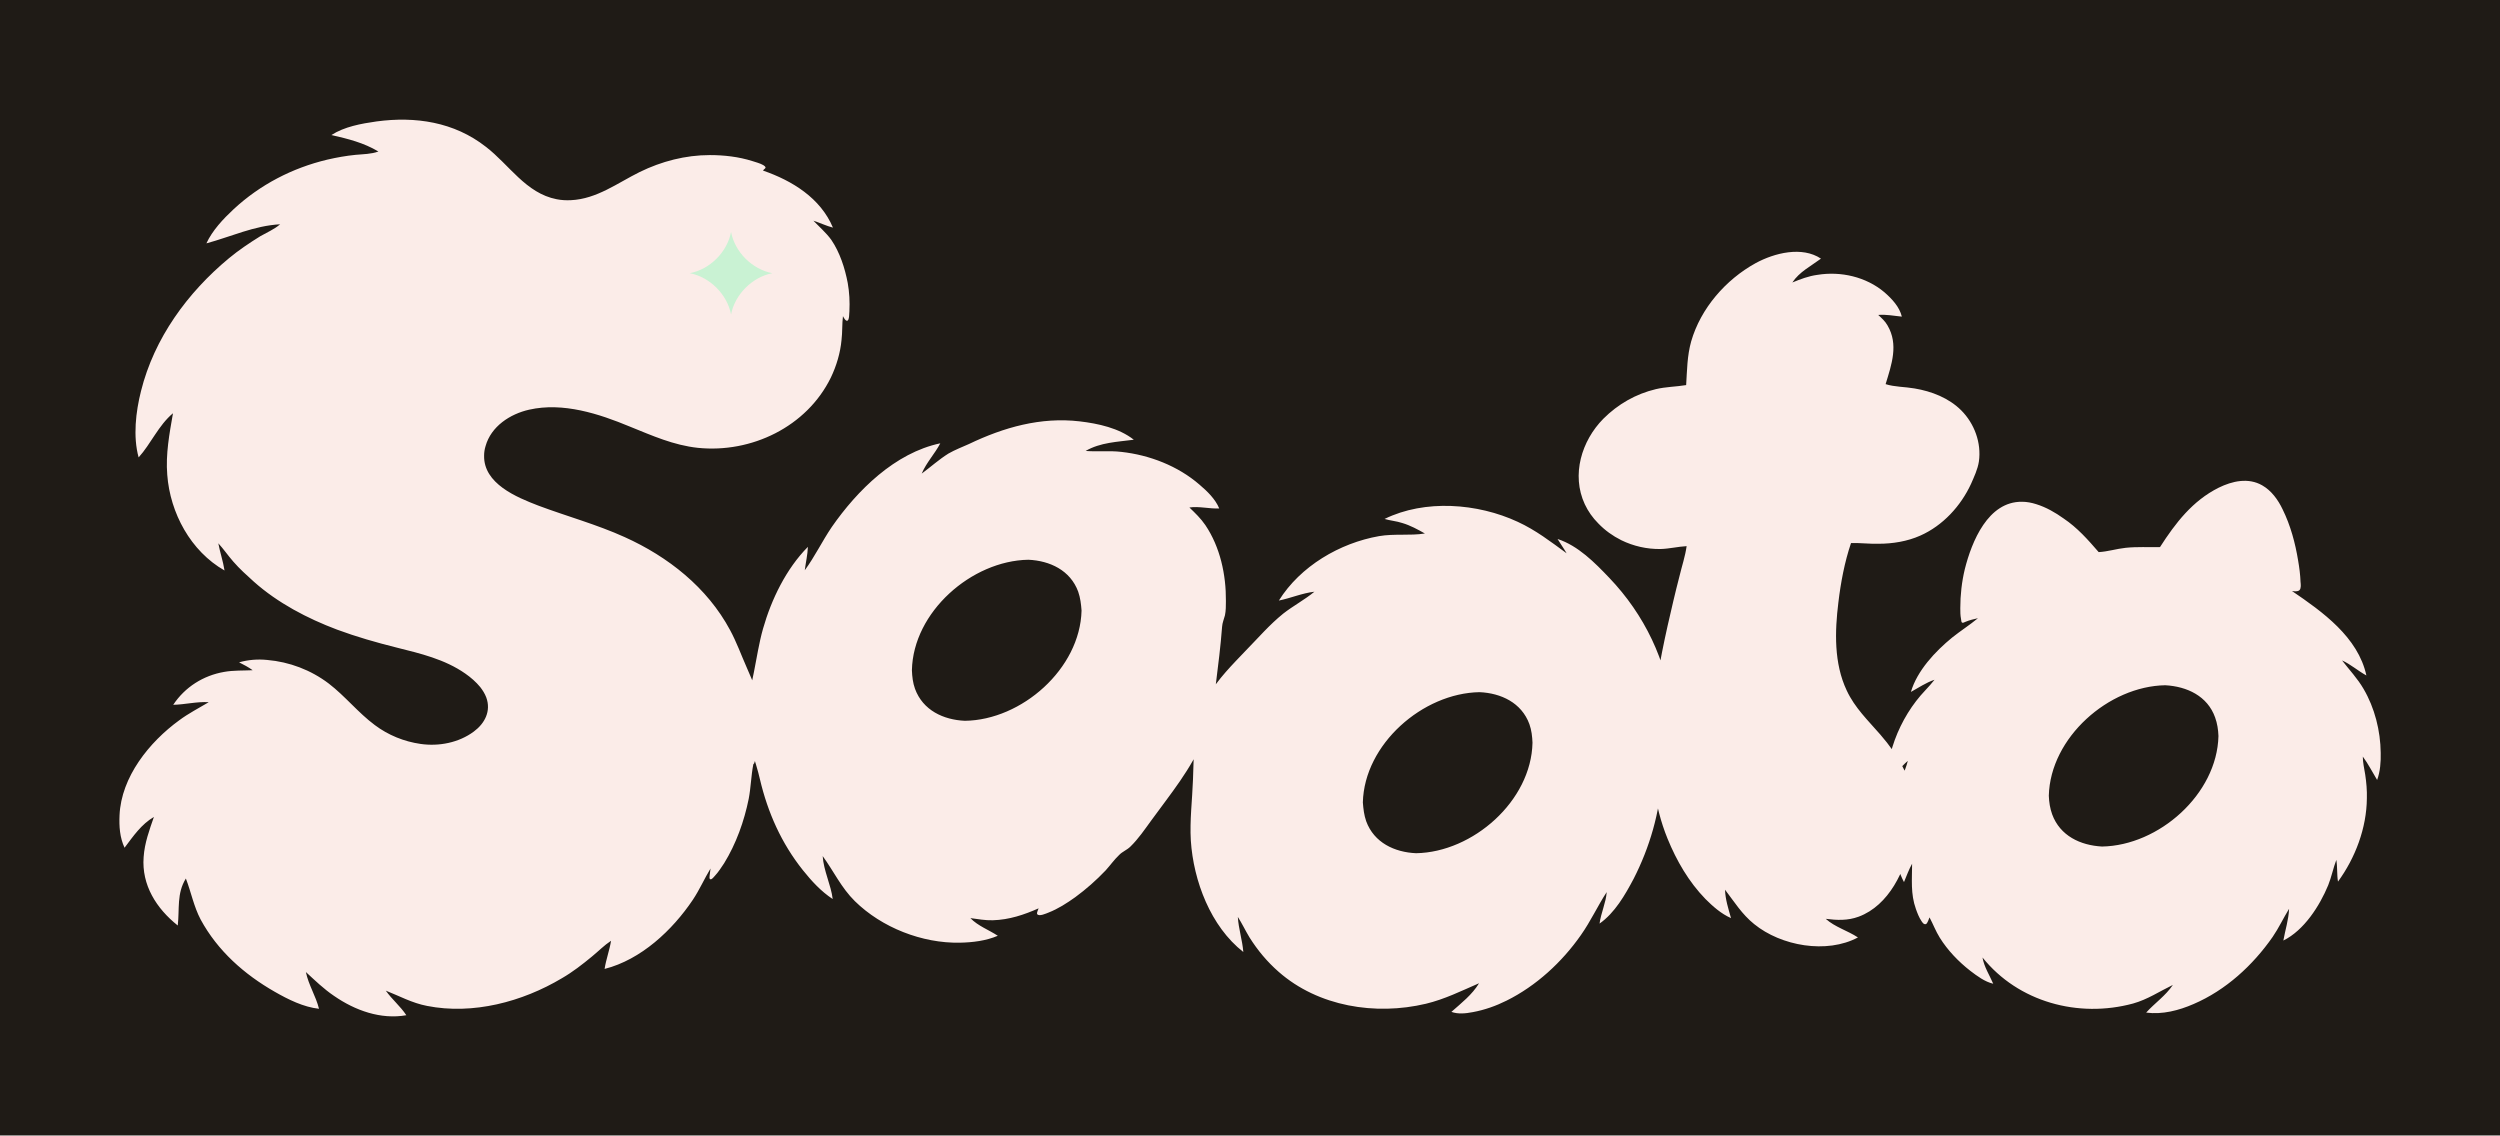
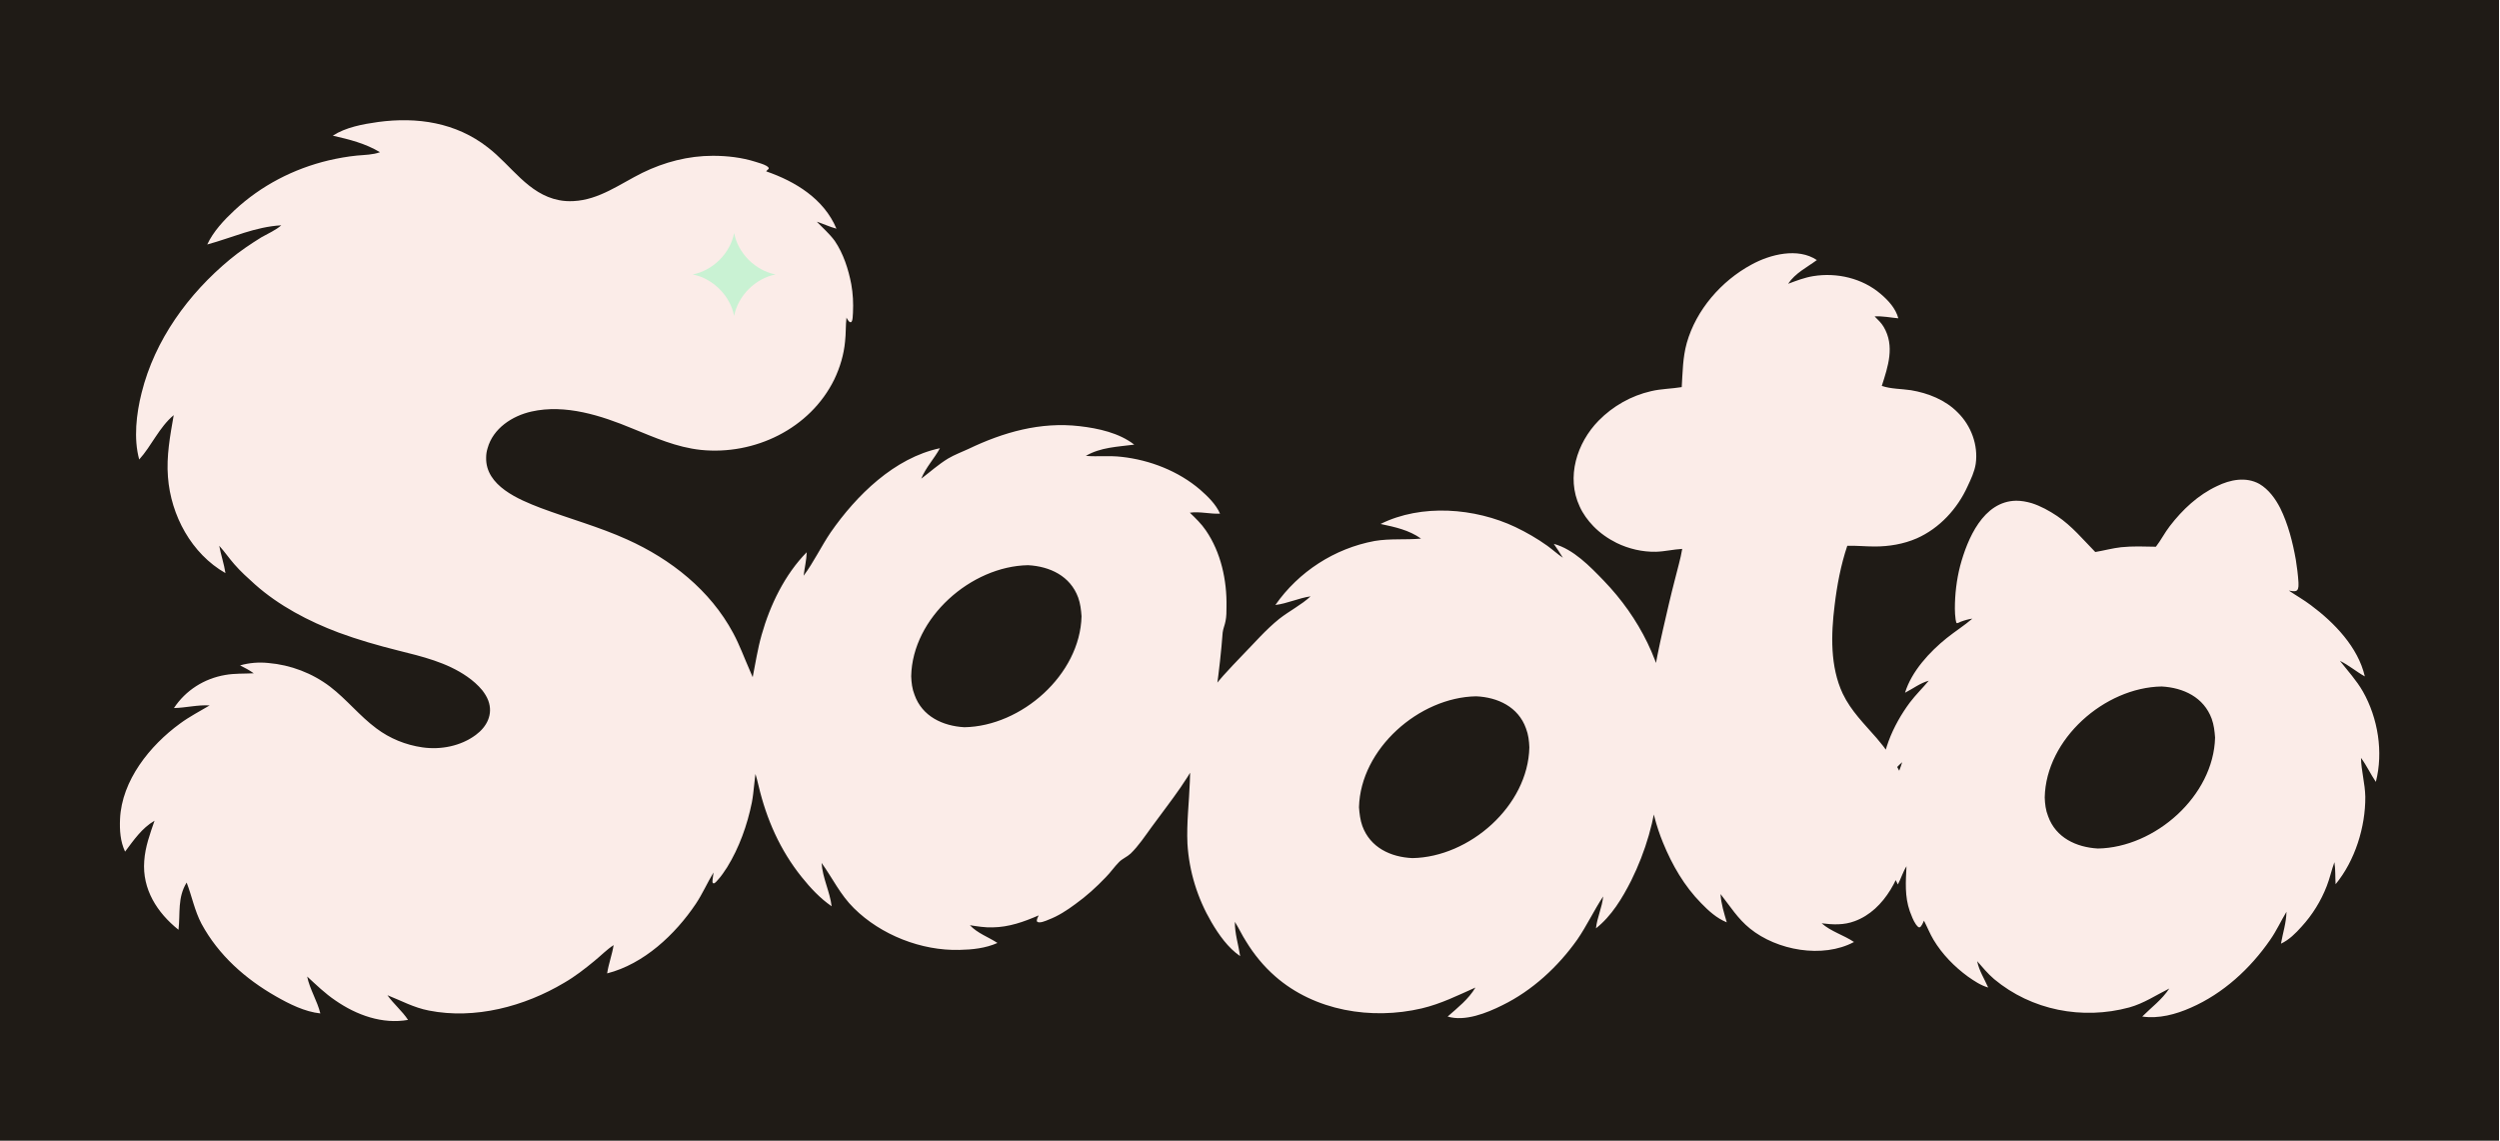
- <svg xmlns="http://www.w3.org/2000/svg" viewBox="39.9 51.8 1047.8 475.9">
-   <rect x="39.9" y="51.8" width="1047.8" height="475.9" rx="0.0" fill="#1f1b16" />
-   <path fill="#fbece8" fill-rule="nonzero" d="M337.7 415.8C335.1 420.1 333.1 424.7 330.3 428.9C321.7 441.7 308.6 454.0 293.3 457.9C293.9 453.9 295.4 450.0 296.0 446.1C293.1 448.0 290.7 450.5 288.0 452.7C284.0 456.0 279.9 459.2 275.4 461.8C258.8 471.7 238.1 477.2 218.9 473.4C212.6 472.2 207.2 469.2 201.6 467.0C204.2 470.7 207.7 473.5 210.2 477.3C199.5 479.2 188.7 475.3 179.9 469.2C175.6 466.3 171.9 462.7 168.1 459.2C169.2 464.6 172.3 469.3 173.6 474.6C167.1 473.9 160.7 470.7 155.1 467.5C142.3 460.2 131.1 450.3 124.0 437.2C121.1 431.7 120.0 425.7 117.8 420.0C113.9 426.3 115.2 432.8 114.4 439.7C105.5 432.6 99.2 422.8 100.1 411.0C100.5 405.1 102.5 399.7 104.4 394.2C99.1 397.3 95.8 402.2 92.1 407.1C90.1 402.8 89.8 398.2 90.0 393.5C90.7 377.4 102.5 362.8 115.0 353.7C118.9 350.8 123.2 348.6 127.4 346.1C122.3 345.8 117.5 347.1 112.5 347.2C117.4 339.8 125.1 334.9 133.9 333.4C137.8 332.7 141.8 332.9 145.8 332.7C144.0 331.4 142.1 330.4 140.1 329.4C144.0 328.3 147.9 328.0 151.9 328.4C161.2 329.2 170.2 332.6 177.7 338.3C184.6 343.6 190.0 350.5 197.0 355.7C202.6 359.9 209.2 362.6 216.2 363.6C223.8 364.7 232.2 363.1 238.5 358.4C243.1 355.0 245.8 349.8 243.7 344.1C243.1 342.5 242.2 341.1 241.2 339.8C239.4 337.6 237.2 335.7 234.9 334.1C226.3 328.1 216.1 325.7 206.1 323.2C197.7 321.1 189.3 318.7 181.2 315.7C168.7 311.0 156.3 304.5 146.3 295.6C143.3 292.9 140.3 290.2 137.7 287.2C135.5 284.7 133.6 281.9 131.4 279.5C132.1 283.3 133.4 287.0 134.0 290.9C119.8 282.8 111.2 266.8 110.0 250.8C109.3 242.1 110.9 233.6 112.4 225.0C106.3 230.1 103.1 237.9 98.0 243.5C95.6 234.8 96.8 224.4 99.0 215.7C104.5 193.6 118.5 174.4 135.9 160.0C140.0 156.6 144.5 153.6 149.0 150.8C151.8 149.2 154.9 147.9 157.3 145.8C146.4 146.4 136.7 151.0 126.4 153.8C128.9 148.4 133.4 143.6 137.8 139.5C148.9 129.2 162.4 122.2 177.1 118.7C181.0 117.8 184.9 117.1 188.9 116.7C192.2 116.4 195.5 116.4 198.5 115.3C192.3 111.6 185.8 110.0 178.8 108.4C184.2 104.9 191.3 103.6 197.7 102.7C214.0 100.5 230.2 102.9 243.5 113.3C253.3 120.8 260.3 132.8 273.2 135.3C275.2 135.7 277.2 135.8 279.2 135.7C290.0 135.2 298.7 128.5 308.0 123.9C317.2 119.4 327.2 116.8 337.4 116.8C343.4 116.8 349.5 117.5 355.2 119.3C356.7 119.8 358.4 120.2 359.8 121.0C360.7 121.6 361.2 122.0 360.2 122.7C359.8 123.0 360.0 123.0 359.7 123.3C371.9 127.5 383.8 134.8 389.0 147.2C386.3 146.5 383.6 145.2 380.8 144.3C383.3 146.9 386.1 149.3 388.3 152.3C391.9 157.6 394.0 164.1 395.2 170.4C395.9 174.3 396.1 178.3 395.9 182.3C395.8 183.1 395.9 185.8 395.1 186.2C394.3 186.6 393.3 184.5 393.2 184.3C392.8 187.6 393.0 191.0 392.6 194.3C392.1 199.7 390.5 205.1 388.1 210.1C378.0 230.7 354.8 241.8 332.4 239.5C322.2 238.4 313.3 234.4 303.9 230.6C290.9 225.2 275.9 220.3 261.7 223.5C253.7 225.3 245.7 230.5 243.4 238.8C243.0 240.1 242.8 241.4 242.8 242.7C242.5 254.5 256.4 260.2 265.5 263.7C277.5 268.2 290.0 271.6 301.7 276.9C319.9 285.1 336.3 298.0 345.9 315.9C348.6 320.9 350.5 326.2 352.8 331.4C355.2 337.1 358.0 342.7 358.6 348.9C359.2 354.2 358.0 359.5 357.1 364.7C356.7 366.9 356.8 369.6 356.0 371.7C355.8 372.1 355.7 371.8 355.6 372.3C354.7 377.0 354.6 381.9 353.7 386.6C351.8 396.0 348.4 405.5 343.4 413.6C342.2 415.4 341.0 417.3 339.5 418.9C339.2 419.2 338.2 420.6 337.6 420.3C337.1 420.1 337.3 419.3 337.3 418.9C337.4 417.9 337.6 416.8 337.7 415.8Z M378.5 281.0C378.4 284.3 377.6 287.5 377.2 290.8C381.4 285.1 384.5 278.6 388.5 272.7C399.2 257.3 415.0 241.6 434.0 237.6C431.7 242.0 428.2 245.6 426.2 250.3C430.0 247.5 433.4 244.4 437.4 241.9C440.2 240.3 443.1 239.2 446.0 237.9C460.6 230.9 476.1 226.5 492.4 228.4C500.1 229.3 508.9 231.2 515.1 236.1C508.3 237.0 501.1 237.2 494.9 240.8C499.9 241.2 504.9 240.6 509.9 241.2C521.7 242.5 533.6 247.1 542.6 254.9C545.9 257.7 549.3 261.0 550.9 264.9C546.7 265.1 542.4 263.9 538.4 264.5C540.8 266.8 543.2 269.1 545.1 271.9C551.3 281.1 553.8 292.7 553.7 303.7C553.7 305.7 553.7 307.8 553.3 309.7C552.9 311.3 552.2 312.8 552.1 314.5C551.5 322.5 550.5 330.4 549.5 338.4C548.4 346.1 547.3 353.9 544.4 361.2C539.4 373.9 530.3 384.8 522.4 395.7C519.7 399.4 517.0 403.4 513.7 406.6C512.2 408.1 510.3 408.7 508.9 410.2C506.9 412.1 505.2 414.5 503.3 416.6C499.4 420.7 495.1 424.5 490.6 427.8C487.1 430.3 483.4 432.7 479.3 434.3C478.5 434.6 475.3 436.1 474.6 434.9C474.3 434.4 475.1 432.9 475.2 432.5C469.1 435.2 462.9 437.3 456.0 437.5C452.9 437.6 449.7 437.0 446.6 436.6C449.8 439.9 454.3 441.5 458.1 444.0C453.2 446.1 447.6 446.8 442.2 446.9C426.4 447.2 409.5 440.6 398.2 429.5C392.5 423.9 389.3 416.9 384.7 410.6C385.1 416.8 388.2 422.7 388.9 428.6C384.0 425.4 380.0 421.0 376.4 416.5C367.4 405.2 361.7 392.4 358.4 378.4C356.7 370.8 353.4 363.5 352.9 355.6C352.3 348.1 354.5 340.8 355.9 333.4C357.1 327.4 358.0 321.3 359.7 315.3C363.2 303.0 369.4 290.2 378.5 281.0Z M590.8 299.8C585.6 300.4 580.9 302.5 575.9 303.5C584.9 289.1 601.4 279.4 617.9 276.5C624.3 275.4 630.8 276.4 637.1 275.4C634.1 273.7 631.0 272.0 627.6 271.0C625.2 270.2 622.5 270.0 620.2 269.3C637.1 261.0 659.2 262.7 676.0 270.5C683.6 274.0 689.8 278.8 696.5 283.7C695.3 281.6 693.9 279.7 692.7 277.7C701.3 280.5 708.3 287.6 714.4 294.0C729.1 309.4 738.5 328.8 740.7 349.9C741.5 357.0 741.9 364.9 739.8 371.8C738.7 369.4 737.7 366.8 736.2 364.5C736.4 368.9 736.7 373.2 736.4 377.5C735.6 392.3 731.3 407.0 724.6 420.1C721.0 426.9 716.7 434.4 710.3 438.9C710.9 434.4 713.0 430.1 713.3 425.7C709.5 431.5 706.6 437.9 702.5 443.7C694.6 455.0 683.8 465.0 671.3 471.2C666.9 473.4 662.1 475.1 657.2 476.0C654.1 476.6 651.0 476.9 648.2 475.9C652.4 472.2 656.9 468.7 659.8 463.9C652.4 467.1 645.4 470.6 637.5 472.5C616.4 477.5 592.4 473.7 575.8 459.1C571.0 454.9 567.0 450.1 563.6 444.7C561.9 441.9 560.5 438.9 558.7 436.1C559.0 441.1 560.6 445.8 561.0 450.8C547.3 440.1 540.1 421.0 539.0 404.1C538.5 395.6 539.6 387.1 539.9 378.6C540.3 366.7 540.1 354.2 546.2 343.6C550.4 336.3 556.4 330.4 562.1 324.4C567.3 319.1 571.9 313.7 577.7 309.0C581.9 305.7 586.7 303.2 590.8 299.8Z M803.1 160.2C798.8 163.4 794.1 165.7 791.1 170.2C794.5 168.8 797.9 167.5 801.6 167.0C811.4 165.4 822.0 167.8 829.7 174.3C832.9 177.1 836.0 180.4 837.0 184.5C833.7 184.2 830.5 183.5 827.1 183.8C828.5 185.1 830.0 186.4 831.0 188.2C835.7 196.2 832.7 204.6 830.2 212.8C833.9 214.0 838.3 213.9 842.3 214.6C849.5 215.8 856.7 218.6 861.9 223.8C867.4 229.3 870.4 237.4 869.3 245.2C868.8 248.5 867.3 251.6 866.0 254.6C861.7 263.9 854.2 272.1 844.7 276.3C839.3 278.7 833.2 279.7 827.2 279.7C823.4 279.8 819.5 279.3 815.7 279.4C813.0 287.4 811.4 295.9 810.4 304.3C808.9 316.4 808.5 329.8 813.9 341.2C817.3 348.5 822.8 353.7 828.0 359.7C831.8 364.1 835.1 368.6 837.6 373.7C838.6 375.7 840.4 379.0 839.9 381.3C839.7 382.0 838.9 382.4 838.8 382.9C838.6 383.5 839.6 385.1 839.8 385.7C840.6 387.9 841.1 390.2 841.4 392.5C841.8 396.3 841.4 400.2 840.7 404.0C838.6 416.5 831.6 431.3 818.9 436.0C814.3 437.7 809.8 437.5 805.1 436.9C809.0 440.4 814.2 441.8 818.6 444.7C805.5 451.7 786.4 448.3 775.1 439.1C770.0 435.0 766.8 429.8 762.9 424.7C763.0 428.7 764.3 432.7 765.4 436.6C761.3 434.8 757.8 431.7 754.7 428.6C747.7 421.4 742.6 412.6 738.8 403.3C727.4 375.3 732.4 342.9 738.8 314.2C740.4 307.2 742.0 300.2 743.8 293.3C744.8 289.1 746.2 285.0 746.8 280.7C743.1 280.9 739.6 281.8 735.9 281.9C730.2 282.0 724.5 280.7 719.4 278.2C715.8 276.4 712.6 274.1 709.8 271.2C707.4 268.8 705.5 266.1 704.1 263.1C698.4 250.8 702.8 236.5 711.9 227.3C718.0 221.2 725.5 216.9 733.9 214.9C738.1 213.9 742.4 213.9 746.6 213.2C747.0 206.9 747.0 201.0 748.7 194.9C752.7 181.0 763.2 169.0 775.7 162.1C783.6 157.8 795.2 154.9 803.1 160.2Z M1000.5 299.5C1013.3 308.2 1028.2 318.8 1031.7 334.9C1028.2 333.0 1025.1 330.2 1021.5 328.6C1024.6 332.6 1028.0 336.2 1030.5 340.5C1035.2 348.5 1037.6 358.1 1037.7 367.3C1037.8 371.1 1037.5 375.2 1036.2 378.7C1034.2 375.4 1032.5 372.0 1030.2 368.9C1030.2 371.4 1030.8 373.9 1031.2 376.4C1031.7 379.7 1032.0 383.1 1031.9 386.4C1031.8 398.8 1027.1 411.3 1019.8 421.3C1019.3 418.3 1019.6 415.2 1019.1 412.2C1017.8 415.6 1017.1 419.3 1015.7 422.8C1012.1 431.5 1005.6 441.7 996.9 446.0C997.7 441.5 999.1 437.3 999.3 432.7C996.9 436.6 995.0 440.7 992.4 444.5C984.1 456.4 972.8 466.8 959.3 472.6C953.1 475.3 946.2 477.1 939.4 476.2C943.0 472.2 947.5 469.2 950.6 464.6C945.0 467.3 940.0 470.7 933.9 472.4C911.0 478.6 885.8 471.8 870.8 453.1C871.5 457.1 873.7 460.4 875.3 464.1C871.8 463.3 868.6 460.9 865.7 458.7C860.7 454.8 856.2 450.1 852.9 444.8C851.2 442.1 850.1 439.1 848.6 436.3C848.3 436.9 847.8 438.8 847.1 439.1C846.2 439.4 845.6 438.4 845.2 437.8C844.2 436.3 843.5 434.5 842.9 432.8C840.6 426.4 841.3 420.4 841.3 413.8C839.9 416.3 839.0 418.9 837.9 421.5C836.0 418.0 835.0 414.1 834.2 410.2C832.5 401.7 832.6 392.7 834.6 384.4C835.8 379.7 838.4 375.2 839.5 370.7C836.3 373.4 834.0 376.8 831.3 380.1C830.7 376.1 831.3 371.9 832.2 367.9C834.2 359.9 838.0 352.1 843.0 345.6C845.4 342.4 848.3 339.8 850.7 336.7C847.1 337.9 844.1 340.0 840.8 341.8C843.4 332.9 851.0 324.8 858.1 319.0C861.6 316.2 865.4 313.8 868.9 310.9C867.1 311.3 865.4 311.7 863.7 312.4C863.2 312.6 862.5 313.1 862.1 312.6C861.9 312.4 861.9 311.5 861.8 311.2C861.5 309.7 861.5 308.2 861.5 306.7C861.5 301.2 862.1 295.7 863.4 290.3C866.3 278.8 873.1 261.9 887.4 262.1C889.4 262.1 891.4 262.5 893.3 263.1C897.5 264.4 901.3 266.6 904.8 269.1C910.6 273.0 915.0 278.0 919.5 283.2C923.3 283.0 927.0 281.8 930.8 281.4C935.6 280.9 940.4 281.2 945.2 281.1C951.7 271.0 958.8 261.7 969.8 256.2C975.5 253.4 982.2 251.9 988.0 255.2C991.9 257.4 994.7 261.3 996.6 265.3C999.9 272.0 1001.9 279.4 1003.1 286.8C1003.6 289.7 1004.0 292.7 1004.1 295.7C1004.2 296.7 1004.4 298.3 1003.7 299.1C1003.0 299.9 1000.9 299.6 1000.5 299.5Z M444.3 353.9C468.1 353.6 492.6 332.1 493.2 307.7C493.0 305.0 492.7 302.4 491.8 299.8C488.5 290.8 479.9 286.8 470.9 286.4C447.1 286.8 422.6 308.3 422.1 332.7C422.2 335.4 422.5 338.0 423.4 340.5C426.7 349.5 435.3 353.5 444.3 353.9Z M633.4 409.4C657.2 409.0 681.7 387.5 682.2 363.1C682.1 360.5 681.8 357.8 680.9 355.3C677.6 346.3 669.0 342.3 660.0 341.9C636.2 342.3 611.7 363.7 611.1 388.1C611.3 390.8 611.6 393.4 612.5 396.0C615.8 405.0 624.4 409.0 633.4 409.4Z M920.9 406.6C944.7 406.2 969.1 384.7 969.7 360.3C969.6 357.6 969.2 355.0 968.3 352.5C965.1 343.5 956.5 339.5 947.4 339.0C923.7 339.4 899.2 360.9 898.6 385.3C898.7 388.0 899.1 390.6 900.0 393.1C903.3 402.1 911.8 406.1 920.9 406.6Z" />
+ <svg xmlns="http://www.w3.org/2000/svg" viewBox="39.9 51.8 1043.0 475.9">
+   <rect x="39.9" y="51.8" width="1043.0" height="475.9" rx="0.0" fill="#1f1b16" />
+   <path fill="#fbece8" fill-rule="nonzero" d="M337.7 415.8C335.1 420.1 333.1 424.7 330.3 428.9C321.7 441.7 308.6 454.0 293.3 457.9C293.9 453.9 295.4 450.0 296.0 446.1C293.1 448.0 290.7 450.5 288.0 452.7C284.0 456.0 279.9 459.2 275.4 461.8C258.8 471.7 238.1 477.2 218.9 473.4C212.6 472.2 207.2 469.2 201.6 467.0C204.2 470.7 207.7 473.5 210.2 477.3C199.5 479.2 188.7 475.3 179.9 469.2C175.6 466.3 171.9 462.7 168.1 459.2C169.2 464.6 172.3 469.3 173.6 474.6C167.1 473.9 160.7 470.7 155.1 467.5C142.3 460.2 131.1 450.3 124.0 437.2C121.1 431.7 120.0 425.7 117.8 420.0C113.9 426.3 115.2 432.8 114.4 439.7C105.5 432.6 99.2 422.8 100.1 411.0C100.5 405.1 102.5 399.7 104.4 394.2C99.1 397.3 95.8 402.2 92.1 407.1C90.1 402.8 89.8 398.2 90.0 393.5C90.7 377.4 102.5 362.8 115.0 353.7C118.9 350.8 123.2 348.6 127.4 346.1C122.3 345.8 117.5 347.1 112.5 347.2C117.4 339.8 125.1 334.9 133.9 333.4C137.8 332.7 141.8 332.9 145.8 332.7C144.0 331.4 142.1 330.4 140.1 329.4C144.0 328.3 147.9 328.0 151.9 328.4C161.2 329.2 170.2 332.6 177.7 338.3C184.6 343.6 190.0 350.5 197.0 355.7C202.6 359.9 209.2 362.6 216.2 363.6C223.8 364.7 232.2 363.1 238.5 358.4C243.1 355.0 245.8 349.8 243.7 344.1C243.1 342.5 242.2 341.1 241.2 339.8C239.4 337.6 237.2 335.7 234.9 334.1C226.3 328.1 216.1 325.7 206.1 323.2C197.7 321.1 189.3 318.7 181.2 315.7C168.7 311.0 156.3 304.5 146.3 295.6C143.3 292.9 140.3 290.2 137.7 287.2C135.5 284.7 133.6 281.9 131.4 279.5C132.1 283.3 133.4 287.0 134.0 290.9C119.8 282.8 111.2 266.8 110.0 250.8C109.3 242.1 110.9 233.6 112.4 225.0C106.3 230.1 103.1 237.9 98.0 243.5C95.6 234.8 96.8 224.4 99.0 215.7C104.5 193.6 118.5 174.4 135.9 160.0C140.0 156.6 144.5 153.6 149.0 150.8C151.8 149.2 154.9 147.9 157.3 145.8C146.4 146.4 136.7 151.0 126.4 153.8C128.9 148.4 133.4 143.6 137.8 139.5C148.9 129.2 162.4 122.2 177.1 118.7C181.0 117.8 184.9 117.1 188.9 116.7C192.2 116.4 195.5 116.4 198.5 115.3C192.3 111.6 185.8 110.0 178.8 108.4C184.2 104.9 191.3 103.6 197.7 102.7C214.0 100.5 230.2 102.9 243.5 113.3C253.3 120.8 260.3 132.8 273.2 135.3C275.2 135.7 277.2 135.8 279.2 135.7C290.0 135.2 298.7 128.5 308.0 123.9C317.2 119.4 327.2 116.8 337.4 116.8C343.4 116.8 349.5 117.5 355.2 119.3C356.7 119.8 358.4 120.2 359.8 121.0C360.7 121.6 361.2 122.0 360.2 122.7C359.8 123.0 360.0 123.0 359.7 123.3C371.9 127.5 383.8 134.8 389.0 147.2C386.3 146.5 383.6 145.2 380.8 144.3C383.3 146.9 386.1 149.3 388.3 152.3C391.9 157.6 394.0 164.1 395.2 170.4C395.9 174.3 396.1 178.3 395.9 182.3C395.8 183.1 395.9 185.8 395.1 186.2C394.3 186.6 393.3 184.5 393.2 184.3C392.8 187.6 393.0 191.0 392.6 194.3C392.1 199.7 390.5 205.1 388.1 210.1C378.0 230.7 354.8 241.8 332.4 239.5C322.2 238.4 313.3 234.4 303.9 230.6C290.9 225.2 275.9 220.3 261.7 223.5C253.7 225.3 245.7 230.5 243.4 238.8C243.0 240.1 242.8 241.4 242.8 242.7C242.5 254.5 256.4 260.2 265.5 263.7C277.5 268.2 290.0 271.6 301.7 276.9C319.9 285.1 336.3 298.0 345.9 315.9C348.6 320.9 350.5 326.2 352.8 331.4C355.2 337.1 358.0 342.7 358.6 348.9C359.2 354.2 358.0 359.5 357.1 364.7C356.7 366.9 356.8 369.6 356.0 371.7C355.8 372.1 355.7 371.8 355.6 372.3C354.7 377.0 354.6 381.9 353.7 386.6C351.8 396.0 348.4 405.5 343.4 413.6C342.2 415.4 341.0 417.3 339.5 418.9C339.2 419.2 338.2 420.6 337.6 420.3C337.1 420.1 337.3 419.3 337.3 418.9C337.4 417.9 337.6 416.8 337.7 415.8Z M376.6 282.2C376.5 285.5 375.7 288.7 375.3 292.0C379.5 286.4 382.6 279.8 386.6 273.9C397.3 258.5 413.2 242.8 432.2 238.8C429.8 243.2 426.3 246.8 424.4 251.5C428.1 248.7 431.5 245.6 435.6 243.1C438.3 241.5 441.3 240.4 444.1 239.1C458.7 232.1 474.2 227.7 490.5 229.6C498.3 230.5 507.0 232.4 513.3 237.3C506.4 238.2 499.2 238.4 493.1 242.0C498.0 242.4 503.0 241.8 508.0 242.4C519.8 243.7 531.7 248.3 540.8 256.1C544.0 258.9 547.4 262.2 549.1 266.1C544.9 266.3 540.6 265.1 536.5 265.7C538.9 268.0 541.3 270.3 543.2 273.1C549.5 282.3 552.0 293.9 551.8 304.9C551.8 306.9 551.8 309.0 551.4 310.9C551.1 312.6 550.4 314.0 550.2 315.7C549.6 323.7 548.7 331.6 547.6 339.6C546.5 347.3 545.4 355.2 542.5 362.5C537.6 375.1 528.4 386.0 520.5 396.9C517.8 400.6 515.1 404.7 511.8 407.9C510.3 409.3 508.4 410.0 507.0 411.4C505.0 413.4 503.4 415.8 501.4 417.8C497.5 421.9 493.3 425.7 488.7 429.0C485.2 431.6 481.5 434.0 477.5 435.5C476.6 435.9 473.4 437.3 472.7 436.2C472.4 435.6 473.2 434.2 473.4 433.7C467.2 436.4 461.0 438.6 454.2 438.7C451.0 438.8 447.9 438.3 444.7 437.8C447.9 441.2 452.4 442.7 456.2 445.2C451.3 447.4 445.7 448.0 440.3 448.1C424.5 448.5 407.6 441.9 396.3 430.7C390.6 425.1 387.4 418.2 382.8 411.8C383.2 418.1 386.3 423.9 387.0 429.9C382.2 426.6 378.1 422.2 374.5 417.7C365.5 406.5 359.8 393.6 356.5 379.6C354.8 372.0 351.5 364.7 350.9 356.8C350.4 349.3 352.6 342.0 354.0 334.6C355.2 328.6 356.1 322.5 357.8 316.6C361.3 304.2 367.5 291.4 376.6 282.2Z M586.9 300.6C581.9 301.3 577.2 303.6 572.2 304.2C581.9 290.3 596.9 280.6 613.6 277.5C620.1 276.4 626.6 277.1 633.0 276.5C627.9 272.9 622.2 271.7 616.1 270.4C633.2 261.9 655.5 263.7 672.4 271.7C677.0 273.9 681.5 276.5 685.7 279.5C687.9 281.1 690.0 283.0 692.2 284.5C691.0 282.5 689.7 280.6 688.4 278.7C696.6 280.9 703.5 288.1 709.3 294.1C724.2 309.6 733.9 328.8 736.2 350.3C737.0 357.1 737.8 365.8 735.2 372.2C734.2 369.7 733.2 367.3 731.8 365.0C731.9 370.2 732.2 375.3 731.8 380.4C730.6 393.9 726.7 407.1 720.7 419.2C717.0 426.5 712.5 434.0 706.0 439.1C706.5 434.5 708.6 430.3 709.0 425.8C705.1 431.7 702.2 438.0 698.2 443.8C690.2 455.1 679.4 465.1 666.9 471.2C660.5 474.4 651.3 478.1 644.1 475.9C648.3 472.2 652.8 468.7 655.7 463.8C648.3 467.1 641.3 470.6 633.3 472.5C612.4 477.4 588.6 473.6 572.1 459.1C567.3 454.9 563.3 450.0 560.0 444.6C558.3 442.0 557.0 439.1 555.3 436.4C555.2 441.1 556.8 446.0 557.5 450.7C552.5 447.3 548.6 441.8 545.5 436.5C539.7 426.6 536.2 415.4 535.5 403.8C535.1 395.2 536.2 386.5 536.5 377.9C536.9 365.9 536.9 353.6 543.4 343.0C547.5 336.3 553.1 330.8 558.5 325.1C563.6 319.9 568.1 314.6 573.8 310.0C578.0 306.7 583.0 304.2 586.9 300.6Z M798.2 160.3C794.0 163.4 789.2 165.7 786.2 170.2C789.7 168.9 793.0 167.6 796.7 167.0C806.6 165.4 817.2 167.9 824.8 174.4C828.1 177.2 831.1 180.5 832.2 184.6C828.9 184.3 825.6 183.6 822.3 183.8C823.7 185.2 825.1 186.5 826.1 188.2C830.8 196.2 827.9 204.7 825.3 212.8C829.1 214.1 833.5 214.0 837.5 214.6C844.6 215.8 851.8 218.6 857.0 223.9C862.6 229.4 865.6 237.5 864.5 245.3C864.0 248.6 862.5 251.7 861.1 254.7C856.9 264.0 849.4 272.2 839.9 276.4C834.4 278.8 828.3 279.8 822.4 279.8C818.5 279.8 814.7 279.4 810.9 279.5C808.2 287.5 806.6 296.0 805.6 304.4C804.1 316.5 803.7 329.9 809.0 341.2C812.5 348.5 818.0 353.8 823.2 359.8C826.9 364.1 830.2 368.7 832.8 373.8C833.7 375.8 835.5 379.1 835.0 381.4C834.9 382.1 834.0 382.5 833.9 383.0C833.8 383.6 834.8 385.2 835.0 385.8C835.7 388.0 836.3 390.3 836.5 392.6C836.9 396.4 836.6 400.3 835.9 404.0C833.7 416.6 826.8 431.4 814.0 436.1C809.5 437.8 804.9 437.6 800.2 437.0C804.2 440.5 809.4 441.9 813.7 444.8C800.6 451.8 781.5 448.3 770.3 439.2C765.2 435.1 762.0 429.9 758.0 424.8C758.2 428.8 759.5 432.8 760.6 436.6C756.4 434.9 753.0 431.8 749.9 428.6C742.9 421.5 737.8 412.7 734.0 403.4C722.5 375.4 727.5 342.9 734.0 314.3C735.6 307.3 737.2 300.3 739.0 293.4C740.0 289.2 741.3 285.1 742.0 280.8C738.3 281.0 734.7 281.9 731.0 282.0C725.4 282.1 719.7 280.8 714.6 278.3C711.0 276.5 707.7 274.2 704.9 271.3C702.6 268.9 700.6 266.2 699.2 263.1C693.5 250.9 698.0 236.6 707.1 227.3C713.1 221.2 720.7 216.9 729.0 215.0C733.2 214.0 737.6 214.0 741.8 213.3C742.2 207.0 742.2 201.0 743.9 194.9C747.8 181.1 758.3 169.0 770.9 162.2C778.7 157.9 790.3 155.0 798.2 160.3Z M995.2 298.2C998.3 300.3 1001.5 302.1 1004.4 304.3C1014.1 311.5 1024.1 321.8 1026.9 334.0C1023.3 332.0 1020.2 329.3 1016.5 327.5C1019.8 331.7 1023.4 335.6 1026.1 340.3C1032.4 351.4 1034.7 365.6 1031.5 378.0C1029.3 374.8 1027.7 371.2 1025.3 368.0C1025.4 373.4 1027.0 378.7 1027.1 384.2C1027.2 396.8 1022.8 410.9 1014.7 420.7C1014.5 417.6 1014.7 414.6 1014.2 411.5C1013.0 414.8 1012.3 418.2 1011.0 421.5C1008.6 427.7 1005.0 433.5 1000.5 438.4C998.0 441.2 995.3 443.9 991.9 445.5C992.7 441.0 994.1 436.8 994.2 432.2C991.9 436.0 990.0 440.2 987.4 443.9C979.1 455.9 967.8 466.3 954.3 472.2C948.0 475.0 940.9 476.9 934.0 475.9C937.9 472.0 942.2 468.9 945.3 464.2C939.7 467.0 934.7 470.4 928.6 472.1C909.0 477.4 887.8 473.3 872.2 460.3C869.5 458.0 867.4 455.4 865.1 452.8C865.9 456.8 868.1 460.1 869.7 463.8C866.6 462.9 863.9 461.1 861.2 459.2C855.6 455.1 850.5 449.9 846.9 443.9C845.4 441.4 844.3 438.6 842.9 435.9C842.7 436.2 841.9 438.6 841.0 438.7C840.4 438.7 839.8 437.8 839.5 437.4C838.4 435.8 837.7 433.8 837.0 432.0C834.8 425.7 835.3 419.7 835.6 413.2C834.1 415.6 833.3 418.4 832.0 420.8C826.3 410.0 825.9 395.2 828.8 383.6C830.0 378.8 832.4 374.5 833.8 369.8C830.5 372.6 828.3 376.2 825.4 379.2C824.2 367.1 830.0 354.3 837.0 344.9C839.5 341.6 842.3 338.9 844.9 335.8C841.4 336.7 838.2 339.2 835.0 340.8C837.7 331.9 845.3 323.7 852.4 318.0C855.9 315.2 859.7 312.8 863.1 309.9C861.5 310.1 859.8 310.6 858.2 311.2C857.9 311.3 856.8 312.0 856.5 311.7C856.3 311.5 856.2 310.5 856.1 310.2C855.9 308.7 855.8 307.2 855.8 305.7C855.8 299.8 856.5 293.7 858.0 287.9C861.0 276.7 867.6 260.9 881.4 260.7C883.6 260.7 885.7 261.1 887.8 261.7C891.6 262.9 895.2 264.9 898.5 267.1C904.7 271.3 909.2 276.8 914.4 282.1C918.0 281.5 921.6 280.5 925.2 280.1C930.1 279.6 934.8 279.8 939.7 279.9C941.8 277.2 943.4 274.0 945.5 271.3C950.8 264.4 957.3 258.3 965.2 254.6C970.7 251.9 977.3 250.6 982.9 253.7C986.8 256.0 989.6 259.9 991.6 263.8C994.9 270.5 996.8 278.0 998.1 285.3C998.6 288.4 999.0 291.6 999.2 294.7C999.2 295.7 999.4 297.3 998.6 298.1C997.7 298.8 996.2 298.3 995.2 298.2Z M442.4 355.2C466.2 354.8 490.7 333.3 491.3 308.9C491.1 306.2 490.8 303.6 489.9 301.1C486.6 292.1 478.1 288.1 469.0 287.6C445.2 288.0 420.7 309.5 420.2 333.9C420.3 336.6 420.6 339.2 421.6 341.7C424.8 350.7 433.4 354.7 442.4 355.2Z M629.4 409.8C653.2 409.4 677.7 388.0 678.2 363.6C678.1 360.9 677.8 358.3 676.8 355.7C673.6 346.7 665.0 342.7 656.0 342.3C632.2 342.7 607.7 364.2 607.1 388.6C607.3 391.2 607.6 393.9 608.5 396.4C611.8 405.4 620.3 409.4 629.4 409.8Z M915.5 405.8C939.3 405.4 963.8 383.9 964.4 359.5C964.2 356.8 963.9 354.2 963.0 351.7C959.7 342.7 951.2 338.7 942.1 338.2C918.3 338.6 893.8 360.1 893.3 384.5C893.4 387.2 893.7 389.8 894.7 392.3C897.9 401.3 906.5 405.3 915.5 405.8Z" />
  <path fill="#c9f2d3" d="M363.6 166.3C355.2 167.9 347.9 175.2 346.3 183.6C344.7 175.2 337.4 167.9 329.0 166.3C337.4 164.7 344.7 157.5 346.3 149.0C347.9 157.5 355.2 164.7 363.6 166.3Z" />
</svg>
